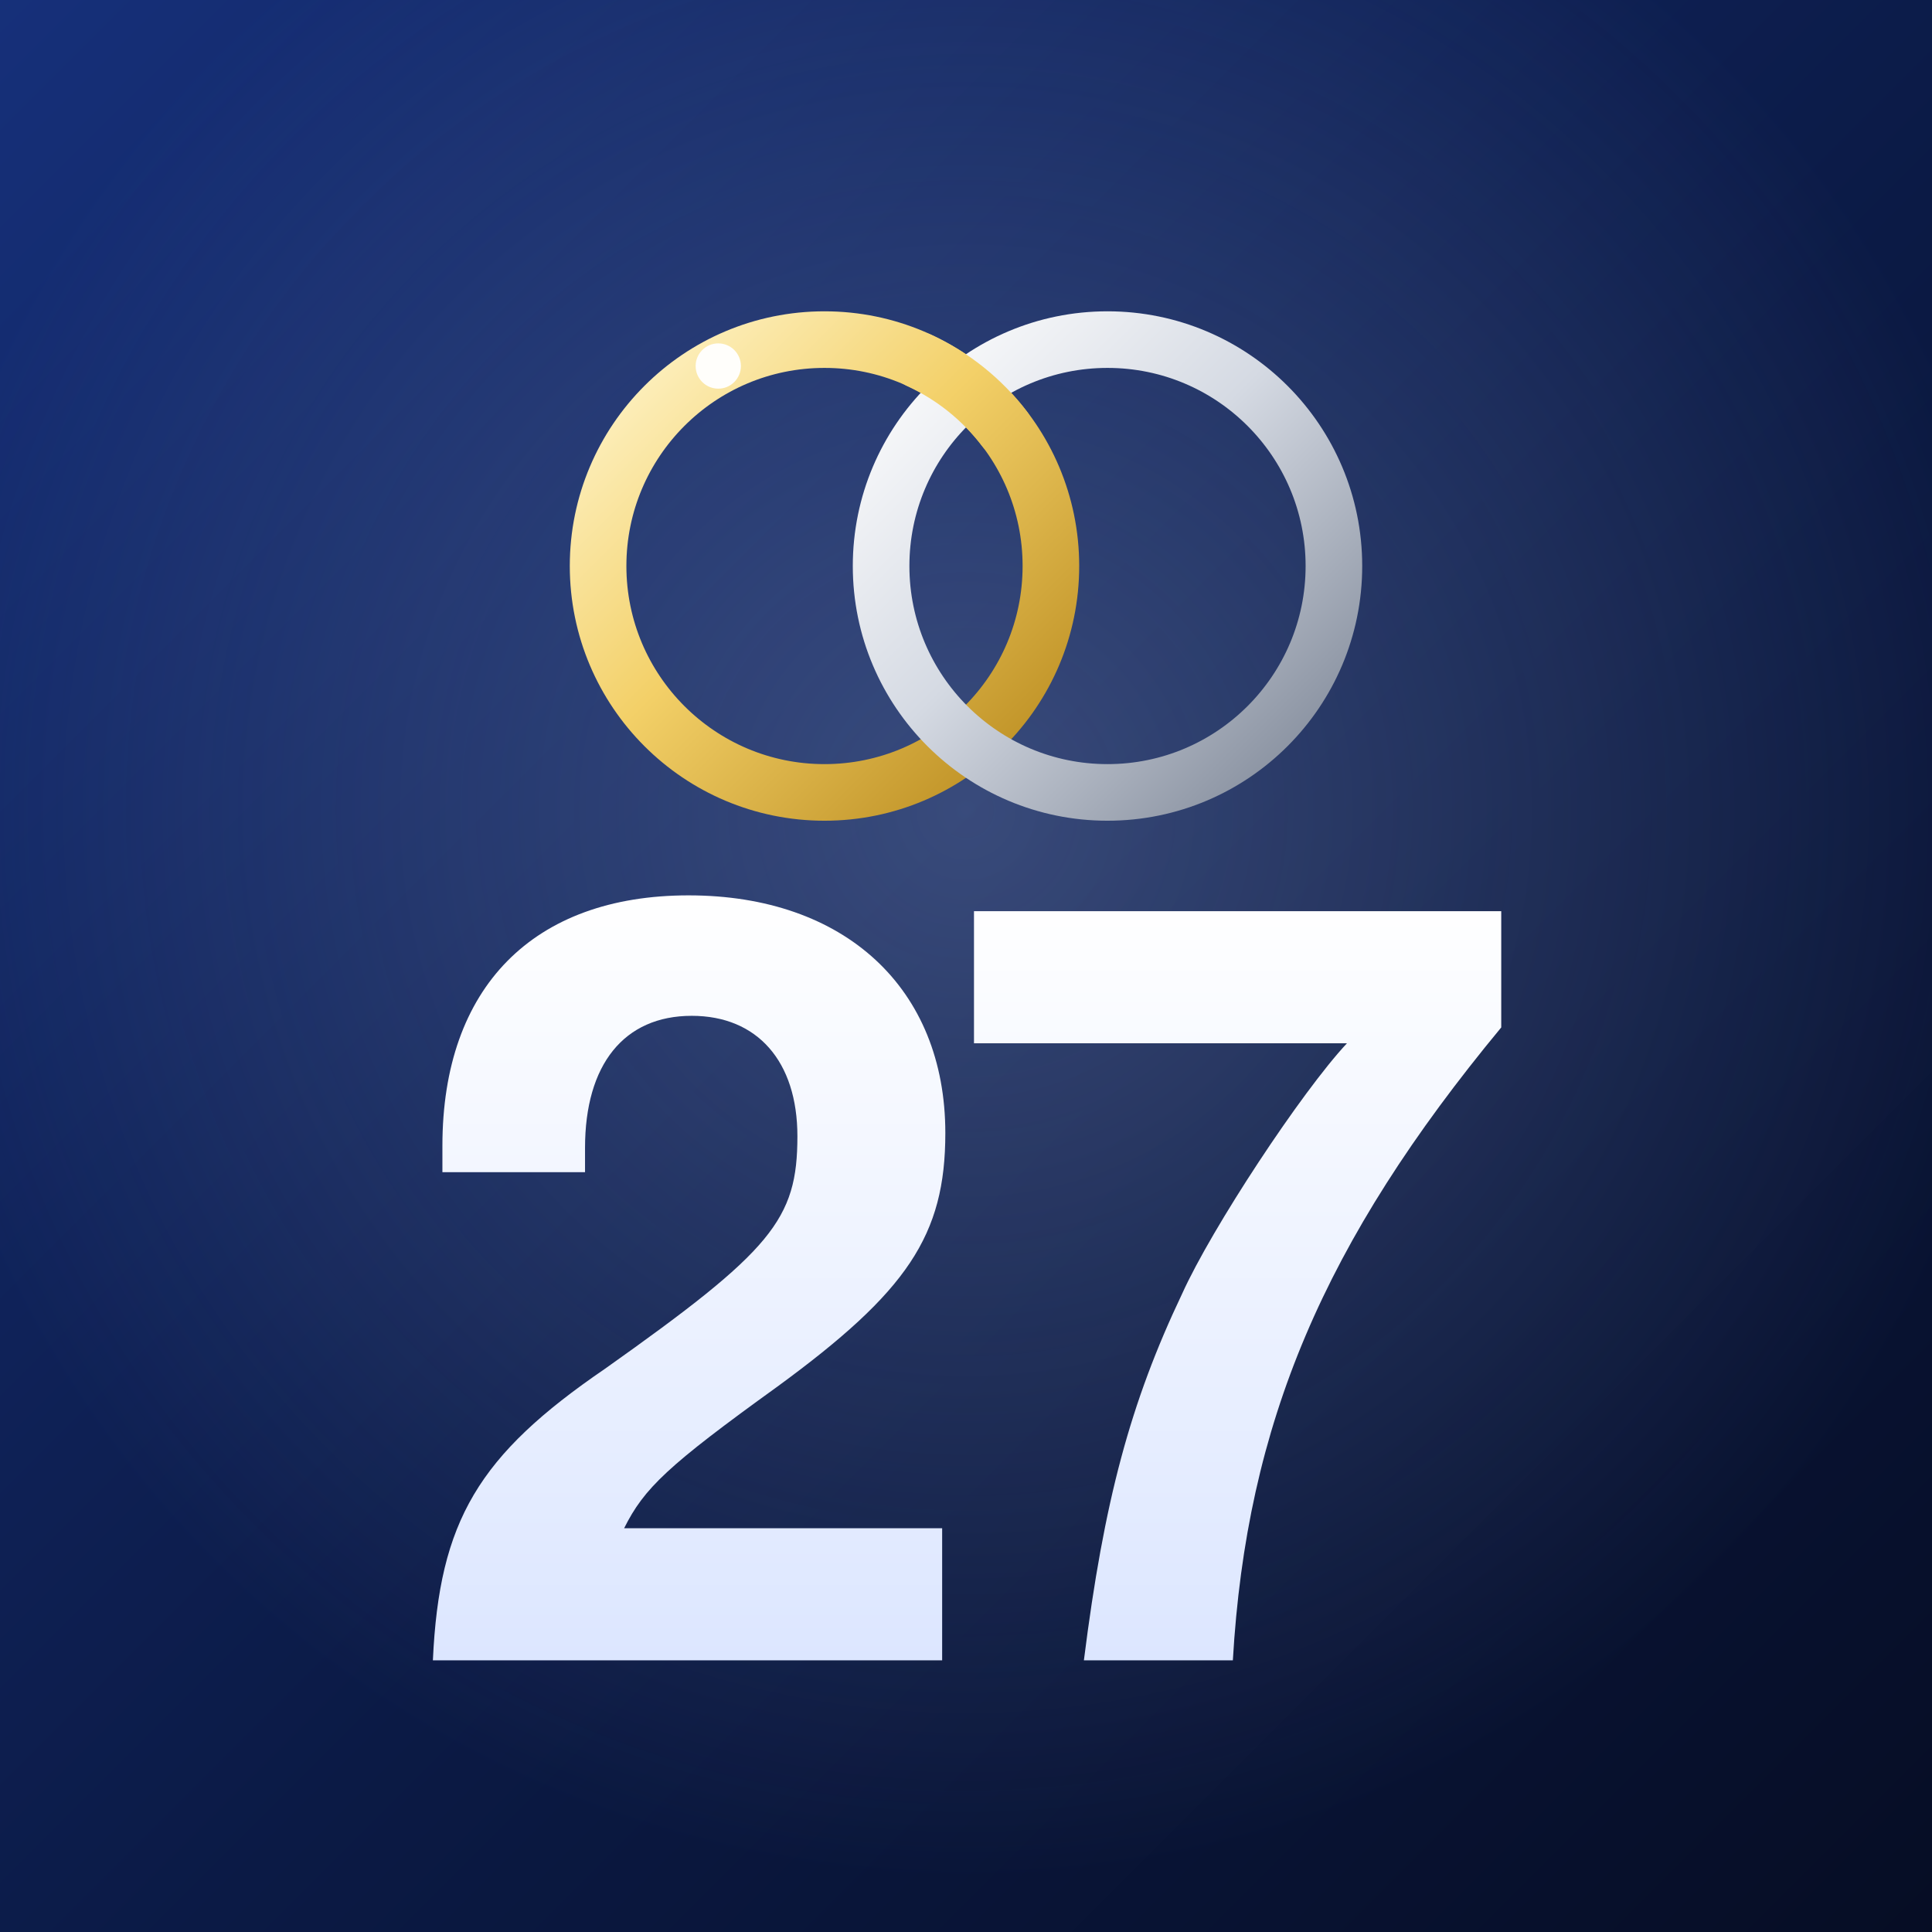
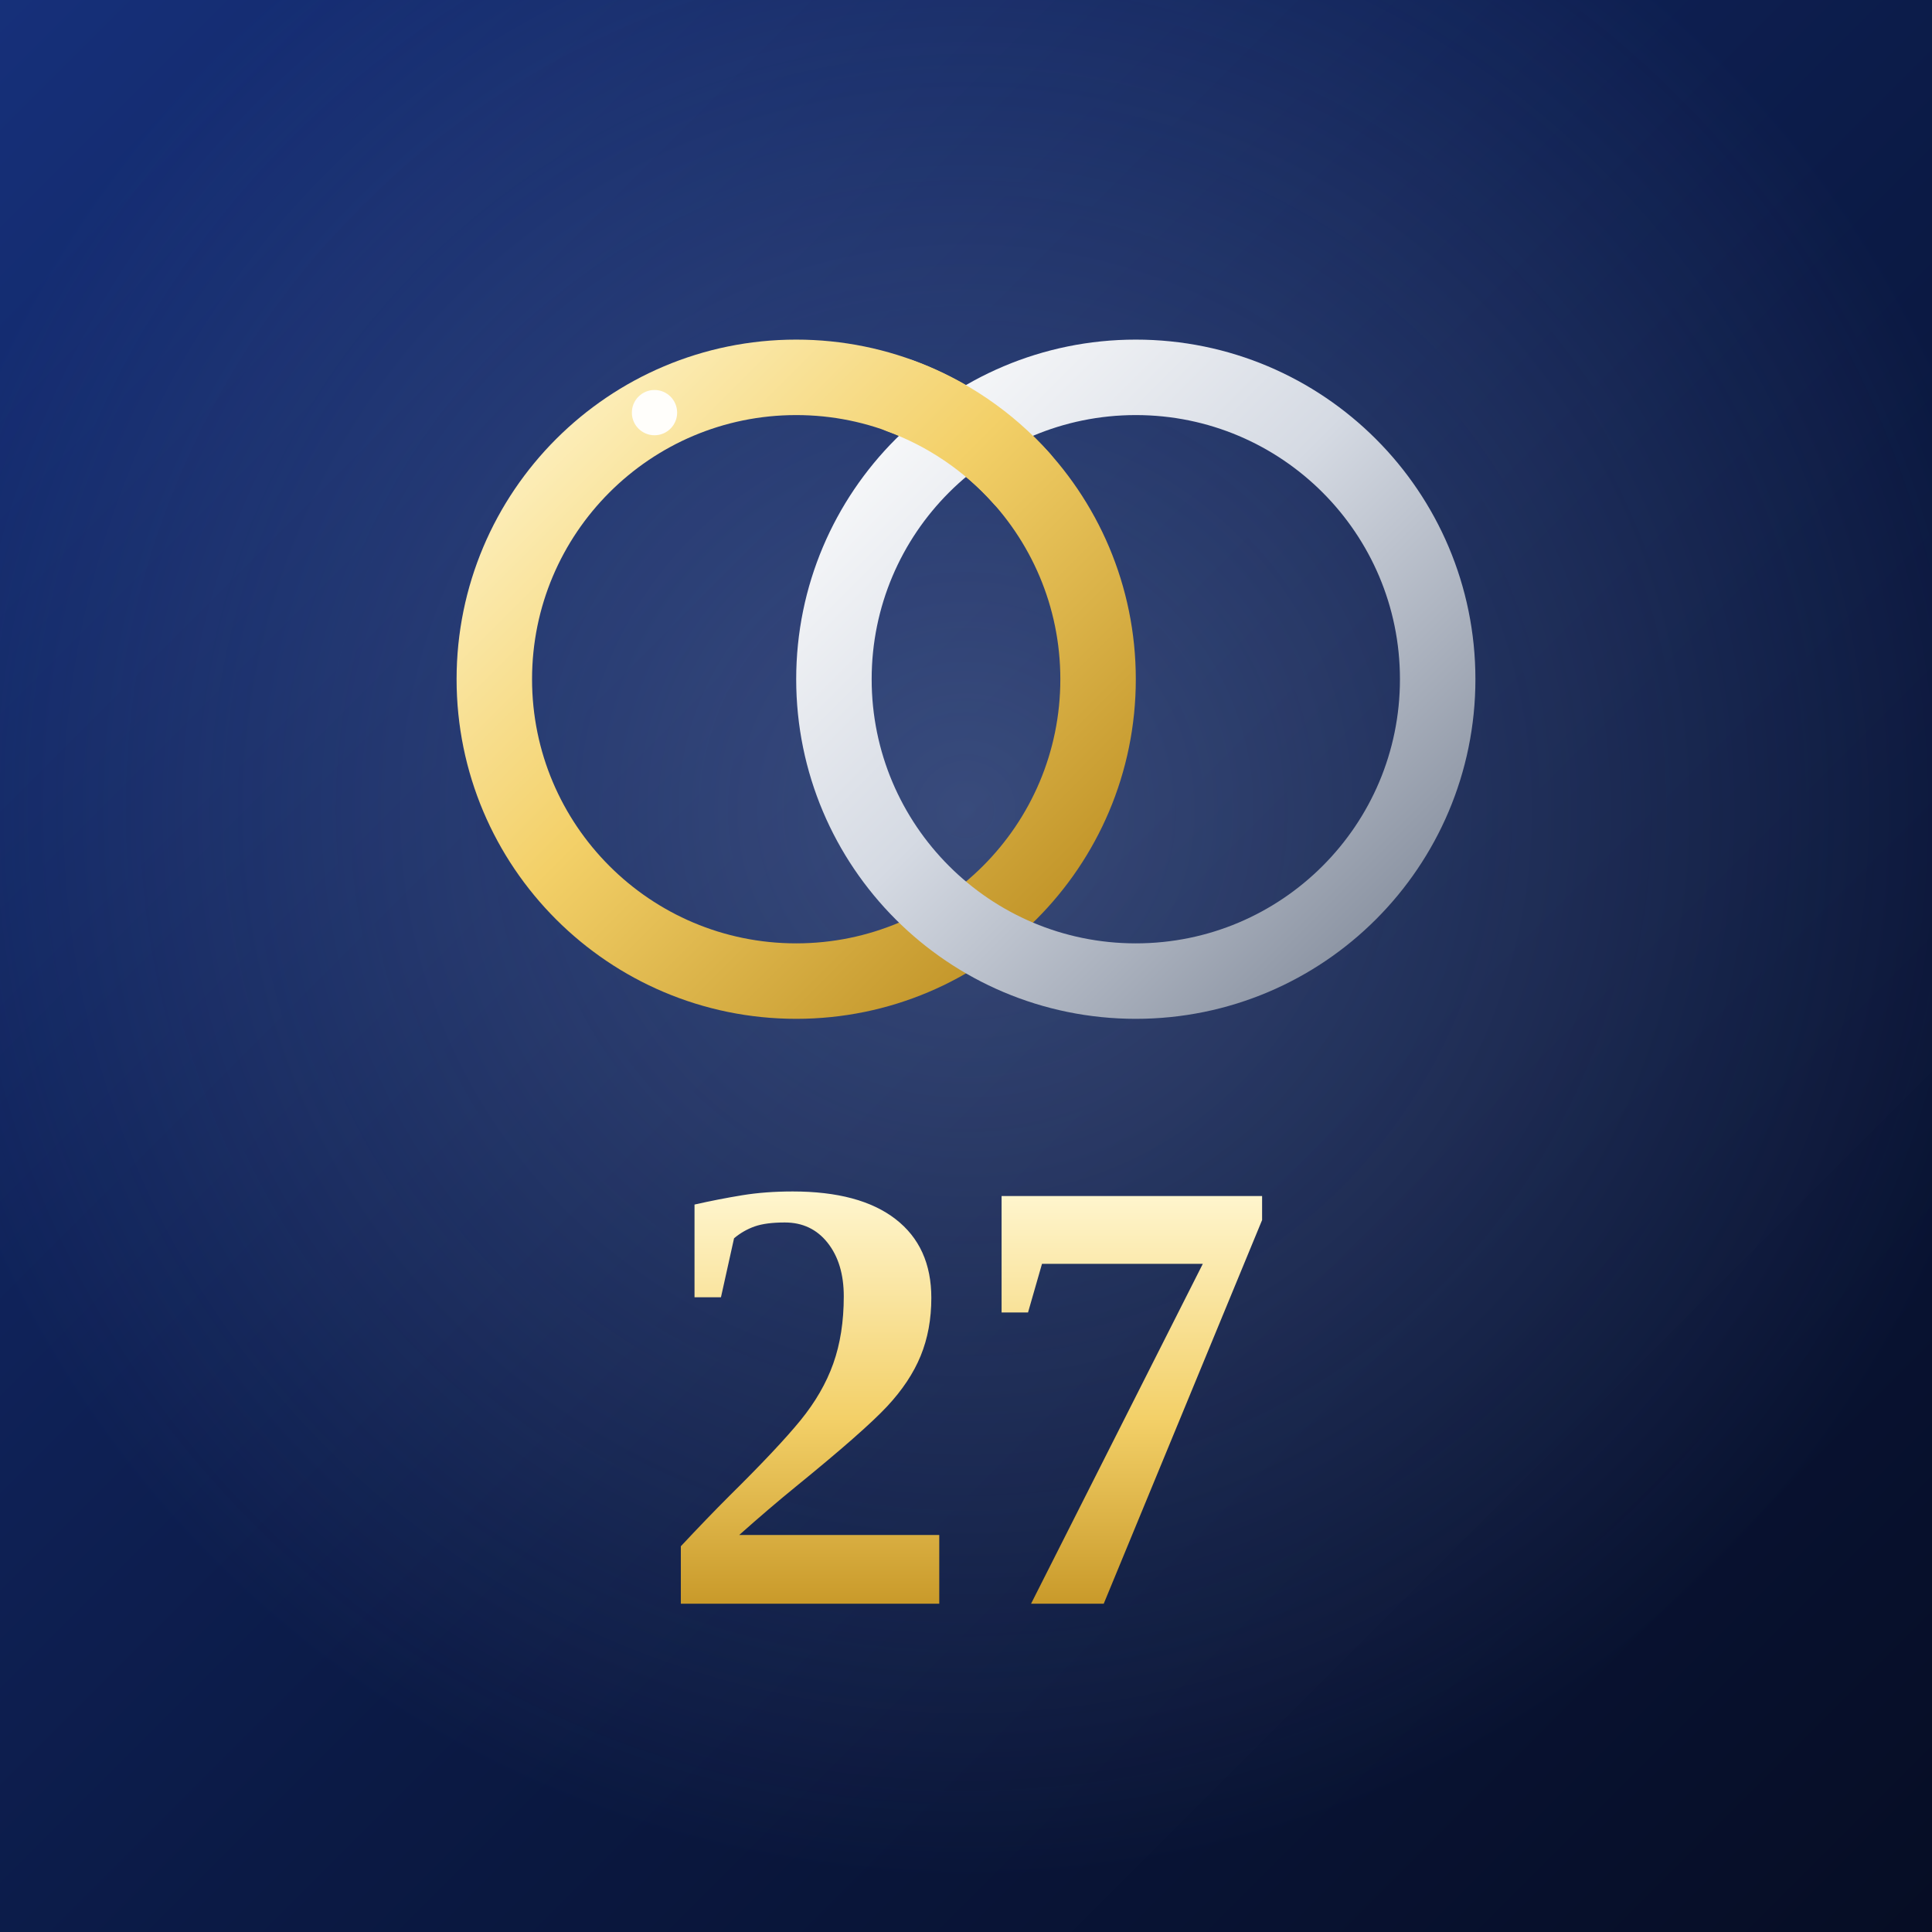
<svg xmlns="http://www.w3.org/2000/svg" viewBox="0 0 1024 1024">
  <defs>
    <linearGradient id="bg" x1="0" y1="0" x2="1" y2="1">
      <stop offset="0" stop-color="#16307A" />
      <stop offset=".55" stop-color="#0B1A45" />
      <stop offset="1" stop-color="#060D24" />
    </linearGradient>
    <radialGradient id="glow" cx=".5" cy=".42" r=".55">
      <stop offset="0" stop-color="#9FB4E6" stop-opacity=".30" />
      <stop offset="1" stop-color="#9FB4E6" stop-opacity="0" />
    </radialGradient>
-     <linearGradient id="gold" gradientUnits="userSpaceOnUse" x1="317" y1="180" x2="557" y2="420">
+     <linearGradient id="gold" gradientUnits="userSpaceOnUse" x1="262" y1="200" x2="582" y2="520">
      <stop offset="0" stop-color="#FFF6CF" />
      <stop offset=".45" stop-color="#F3D068" />
      <stop offset="1" stop-color="#B8891C" />
    </linearGradient>
-     <linearGradient id="silber" gradientUnits="userSpaceOnUse" x1="467" y1="180" x2="707" y2="420">
+     <linearGradient id="silber" gradientUnits="userSpaceOnUse" x1="442" y1="200" x2="762" y2="520">
      <stop offset="0" stop-color="#FFFFFF" />
      <stop offset=".45" stop-color="#D5DAE3" />
      <stop offset="1" stop-color="#7D8696" />
    </linearGradient>
    <linearGradient id="goldText" x1="0" y1="0" x2="0" y2="1">
      <stop offset="0" stop-color="#FFF6CF" />
      <stop offset=".55" stop-color="#F3D068" />
      <stop offset="1" stop-color="#C99A2A" />
    </linearGradient>
    <linearGradient id="weiss" x1="0" y1="0" x2="0" y2="1">
      <stop offset="0" stop-color="#FFFFFF" />
      <stop offset="1" stop-color="#DCE6FF" />
    </linearGradient>
  </defs>
  <rect width="1024" height="1024" fill="url(#bg)" />
  <rect width="1024" height="1024" fill="url(#glow)" />
-   <g fill="none" stroke-width="30" stroke-linecap="round">
-     <circle cx="437.0" cy="300.0" r="120" stroke="url(#gold)" />
-     <circle cx="587.0" cy="300.0" r="120" stroke="url(#silber)" />
-     <path d="M 487.1 191.0 A 120 120 0 0 1 532.4 227.3" stroke="url(#gold)" />
+   <g fill="none" stroke-width="40" stroke-linecap="round">
+     <circle cx="422.0" cy="360.0" r="160" stroke="url(#gold)" />
+     <circle cx="602.0" cy="360.0" r="160" stroke="url(#silber)" />
+     <path d="M 477.3 209.9 A 160 160 0 0 1 541.3 253.4" stroke="url(#gold)" />
  </g>
-   <circle cx="380.7" cy="194.0" r="12" fill="#FFFFFF" opacity=".95" />
-   <text x="512" y="880" text-anchor="middle" font-family="Helvetica Neue, Helvetica, Arial, sans-serif" font-weight="800" font-size="560" letter-spacing="-24" fill="url(#weiss)">27</text>
+   <circle cx="346.9" cy="218.7" r="12" fill="#FFFFFF" opacity=".95" />
+   <text x="512" y="850" text-anchor="middle" font-family="Didot, Bodoni 72, Georgia, serif" font-weight="700" font-size="330" fill="url(#goldText)">27</text>
</svg>
